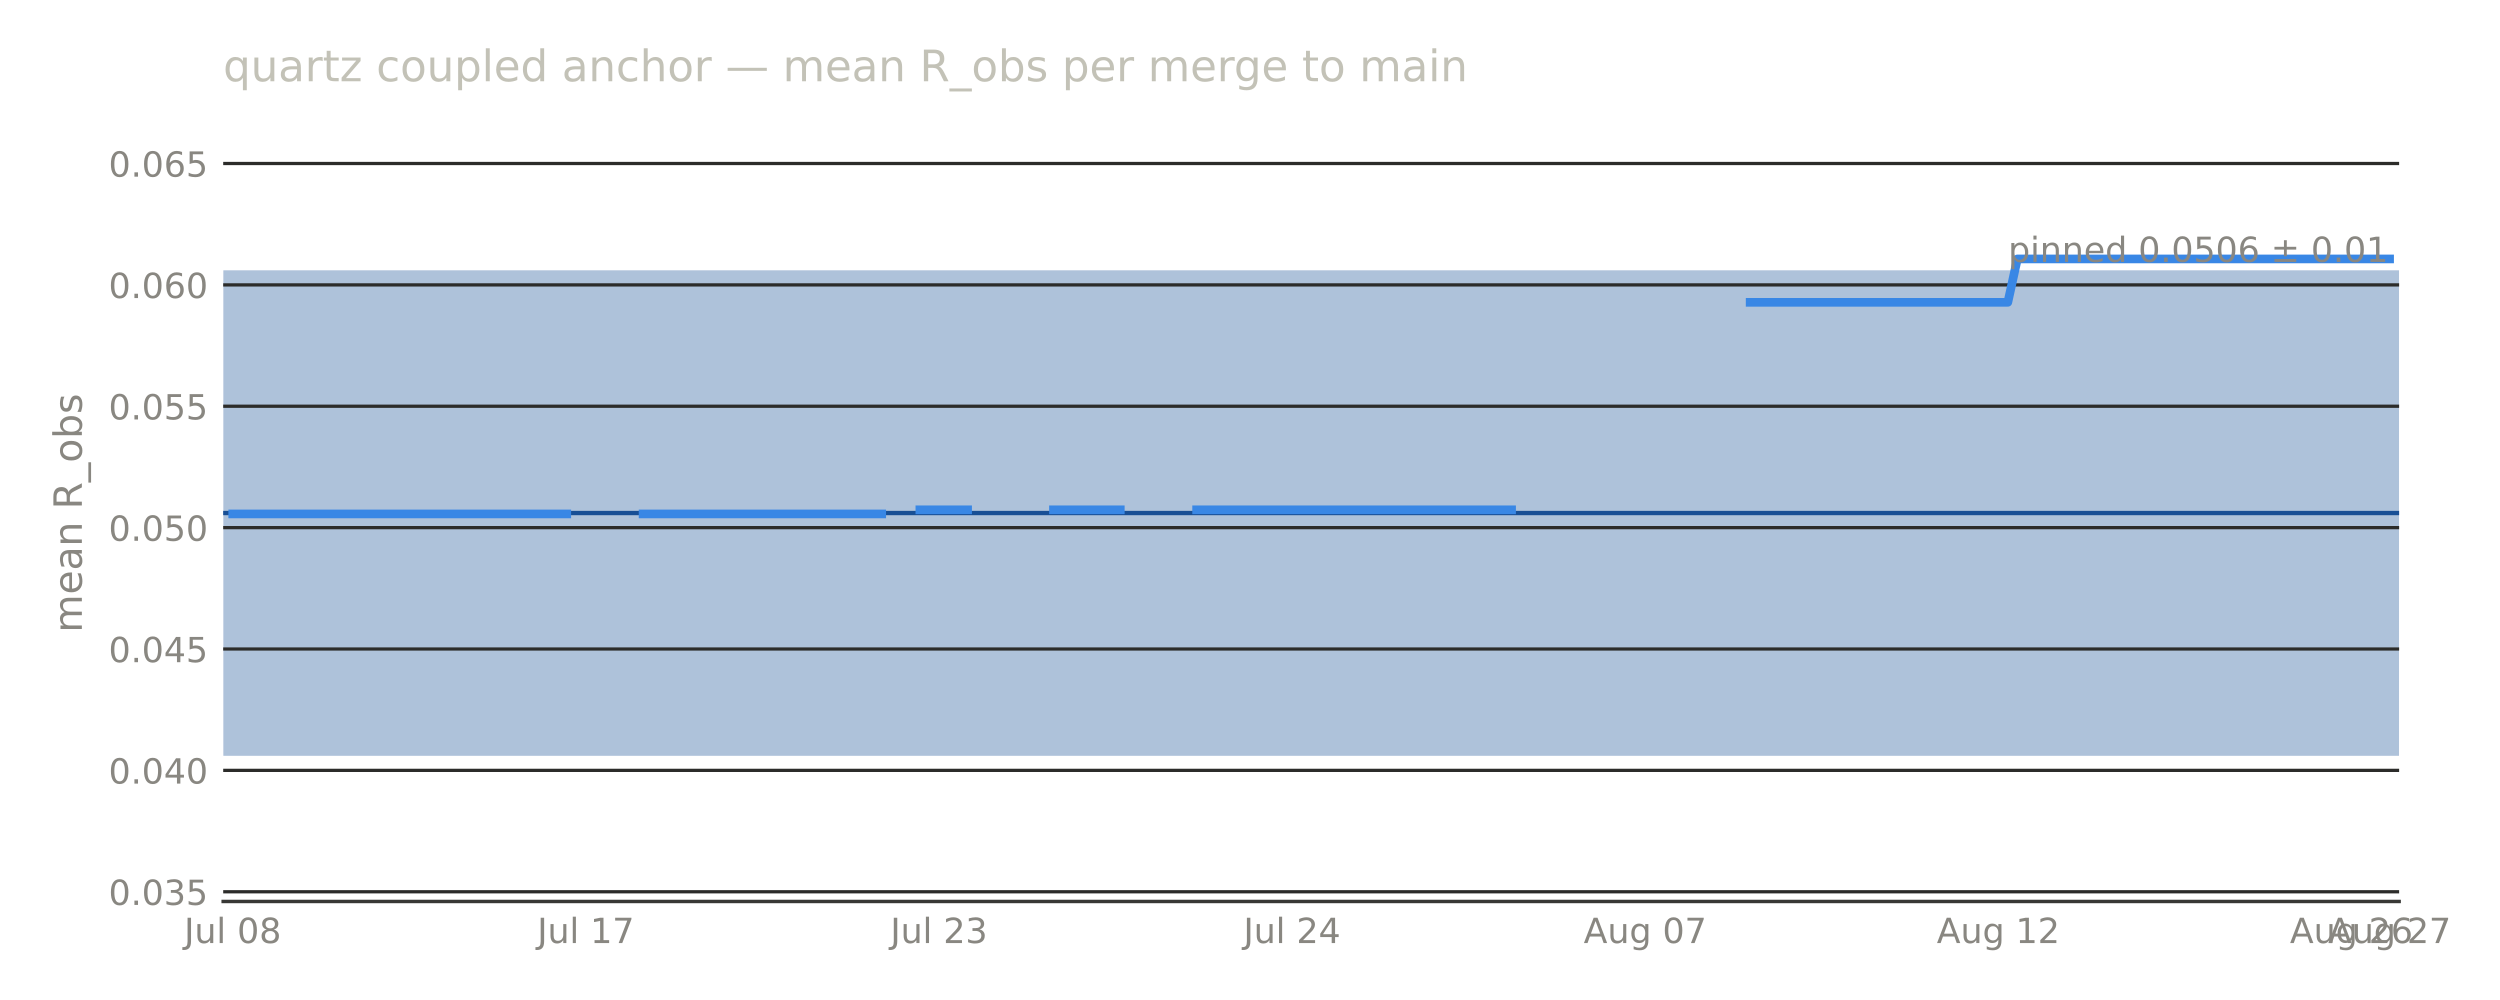
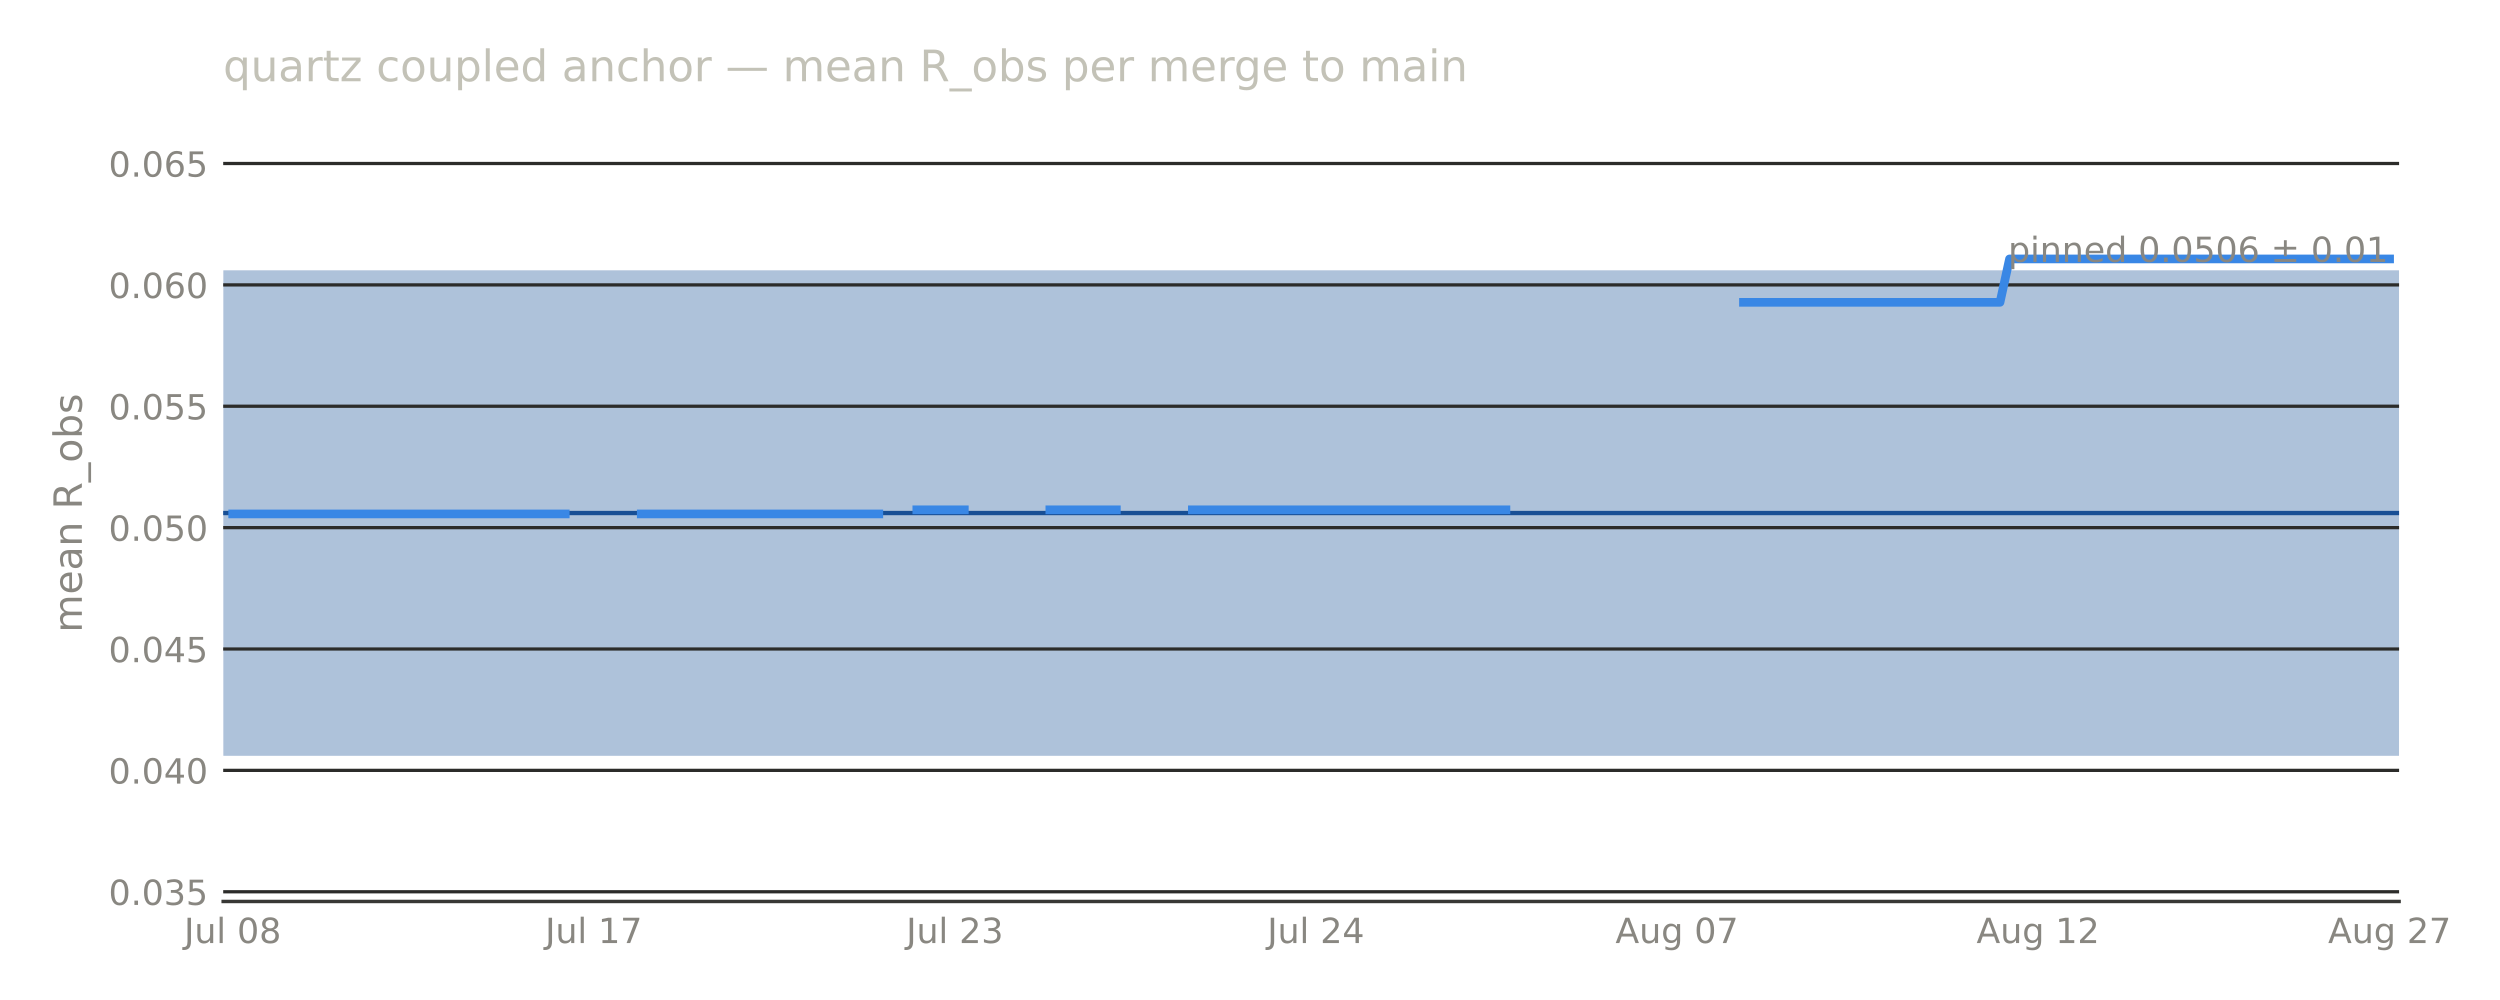
<svg xmlns="http://www.w3.org/2000/svg" width="576pt" height="230.4pt" viewBox="0 0 576 230.4" version="1.1">
  <defs>
    <style type="text/css">*{stroke-linejoin: round; stroke-linecap: butt}</style>
  </defs>
  <g id="figure_1">
    <g id="patch_1">
      <path d="M 0 230.4  L 576 230.4  L 576 0  L 0 0  L 0 230.4  z " style="fill: none; opacity: 0" />
    </g>
    <g id="axes_1">
      <g id="patch_2">
-         <path d="M 51.422 207.698  L 552.758 207.698  L 552.758 28.72  L 51.422 28.72  L 51.422 207.698  z " style="fill: none" />
+         <path d="M 51.422 207.698  L 552.749 207.698  L 552.749 28.72  L 51.422 28.72  L 51.422 207.698  z " style="fill: none" />
      </g>
      <g id="patch_3">
-         <path d="M 51.422 174.14  L 552.758 174.14  L 552.758 62.278  L 51.422 62.278  z " clip-path="url(#p0bbf21da88)" style="fill: #184f95; opacity: 0.35" />
+         <path d="M 51.422 174.14  L 552.749 174.14  L 552.749 62.278  L 51.422 62.278  z " clip-path="url(#p882b8bb916)" style="fill: #184f95; opacity: 0.35" />
      </g>
      <g id="matplotlib.axis_1">
        <g id="xtick_1">
          <g id="line2d_1" />
          <g id="text_1">
-             <text style="font-size: 8px; font-family: 'DejaVu Sans', 'Bitstream Vera Sans', 'Computer Modern Sans Serif', 'Lucida Grande', 'Verdana', 'Geneva', 'Lucid', 'Arial', 'Helvetica', 'Avant Garde', sans-serif; text-anchor: middle; fill: #898781" x="53.621" y="217.277" transform="rotate(-0 53.62095 217.2769)">Jul 08</text>
+             <text style="font-size: 8px; font-family: 'DejaVu Sans', 'Bitstream Vera Sans', 'Computer Modern Sans Serif', 'Lucida Grande', 'Verdana', 'Geneva', 'Lucid', 'Arial', 'Helvetica', 'Avant Garde', sans-serif; text-anchor: middle; fill: #898781" x="53.611" y="217.277" transform="rotate(-0 53.61131 217.2769)">Jul 08</text>
          </g>
        </g>
        <g id="xtick_2">
          <g id="line2d_2" />
          <g id="text_2">
-             <text style="font-size: 8px; font-family: 'DejaVu Sans', 'Bitstream Vera Sans', 'Computer Modern Sans Serif', 'Lucida Grande', 'Verdana', 'Geneva', 'Lucid', 'Arial', 'Helvetica', 'Avant Garde', sans-serif; text-anchor: middle; fill: #898781" x="134.978" y="217.277" transform="rotate(-0 134.9781 217.2769)">Jul 17</text>
+             <text style="font-size: 8px; font-family: 'DejaVu Sans', 'Bitstream Vera Sans', 'Computer Modern Sans Serif', 'Lucida Grande', 'Verdana', 'Geneva', 'Lucid', 'Arial', 'Helvetica', 'Avant Garde', sans-serif; text-anchor: middle; fill: #898781" x="136.801" y="217.277" transform="rotate(-0 136.801 217.2769)">Jul 17</text>
          </g>
        </g>
        <g id="xtick_3">
          <g id="line2d_3" />
          <g id="text_3">
-             <text style="font-size: 8px; font-family: 'DejaVu Sans', 'Bitstream Vera Sans', 'Computer Modern Sans Serif', 'Lucida Grande', 'Verdana', 'Geneva', 'Lucid', 'Arial', 'Helvetica', 'Avant Garde', sans-serif; text-anchor: middle; fill: #898781" x="216.335" y="217.277" transform="rotate(-0 216.3352 217.2769)">Jul 23</text>
+             <text style="font-size: 8px; font-family: 'DejaVu Sans', 'Bitstream Vera Sans', 'Computer Modern Sans Serif', 'Lucida Grande', 'Verdana', 'Geneva', 'Lucid', 'Arial', 'Helvetica', 'Avant Garde', sans-serif; text-anchor: middle; fill: #898781" x="219.991" y="217.277" transform="rotate(-0 219.9907 217.2769)">Jul 23</text>
          </g>
        </g>
        <g id="xtick_4">
          <g id="line2d_4" />
          <g id="text_4">
-             <text style="font-size: 8px; font-family: 'DejaVu Sans', 'Bitstream Vera Sans', 'Computer Modern Sans Serif', 'Lucida Grande', 'Verdana', 'Geneva', 'Lucid', 'Arial', 'Helvetica', 'Avant Garde', sans-serif; text-anchor: middle; fill: #898781" x="297.692" y="217.277" transform="rotate(-0 297.6923 217.2769)">Jul 24</text>
+             <text style="font-size: 8px; font-family: 'DejaVu Sans', 'Bitstream Vera Sans', 'Computer Modern Sans Serif', 'Lucida Grande', 'Verdana', 'Geneva', 'Lucid', 'Arial', 'Helvetica', 'Avant Garde', sans-serif; text-anchor: middle; fill: #898781" x="303.18" y="217.277" transform="rotate(-0 303.1803 217.2769)">Jul 24</text>
          </g>
        </g>
        <g id="xtick_5">
          <g id="line2d_5" />
          <g id="text_5">
-             <text style="font-size: 8px; font-family: 'DejaVu Sans', 'Bitstream Vera Sans', 'Computer Modern Sans Serif', 'Lucida Grande', 'Verdana', 'Geneva', 'Lucid', 'Arial', 'Helvetica', 'Avant Garde', sans-serif; text-anchor: middle; fill: #898781" x="379.049" y="217.276" transform="rotate(-0 379.0494 217.2763)">Aug 07</text>
+             <text style="font-size: 8px; font-family: 'DejaVu Sans', 'Bitstream Vera Sans', 'Computer Modern Sans Serif', 'Lucida Grande', 'Verdana', 'Geneva', 'Lucid', 'Arial', 'Helvetica', 'Avant Garde', sans-serif; text-anchor: middle; fill: #898781" x="386.37" y="217.276" transform="rotate(-0 386.37 217.2763)">Aug 07</text>
          </g>
        </g>
        <g id="xtick_6">
          <g id="line2d_6" />
          <g id="text_6">
-             <text style="font-size: 8px; font-family: 'DejaVu Sans', 'Bitstream Vera Sans', 'Computer Modern Sans Serif', 'Lucida Grande', 'Verdana', 'Geneva', 'Lucid', 'Arial', 'Helvetica', 'Avant Garde', sans-serif; text-anchor: middle; fill: #898781" x="460.407" y="217.276" transform="rotate(-0 460.4066 217.2763)">Aug 12</text>
+             <text style="font-size: 8px; font-family: 'DejaVu Sans', 'Bitstream Vera Sans', 'Computer Modern Sans Serif', 'Lucida Grande', 'Verdana', 'Geneva', 'Lucid', 'Arial', 'Helvetica', 'Avant Garde', sans-serif; text-anchor: middle; fill: #898781" x="469.56" y="217.276" transform="rotate(-0 469.5597 217.2763)">Aug 12</text>
          </g>
        </g>
        <g id="xtick_7">
          <g id="line2d_7" />
          <g id="text_7">
-             <text style="font-size: 8px; font-family: 'DejaVu Sans', 'Bitstream Vera Sans', 'Computer Modern Sans Serif', 'Lucida Grande', 'Verdana', 'Geneva', 'Lucid', 'Arial', 'Helvetica', 'Avant Garde', sans-serif; text-anchor: middle; fill: #898781" x="541.764" y="217.276" transform="rotate(-0 541.7637 217.2763)">Aug 26</text>
-           </g>
-         </g>
-         <g id="xtick_8">
-           <g id="line2d_8" />
-           <g id="text_8">
-             <text style="font-size: 8px; font-family: 'DejaVu Sans', 'Bitstream Vera Sans', 'Computer Modern Sans Serif', 'Lucida Grande', 'Verdana', 'Geneva', 'Lucid', 'Arial', 'Helvetica', 'Avant Garde', sans-serif; text-anchor: middle; fill: #898781" x="550.559" y="217.276" transform="rotate(-0 550.5591 217.2763)">Aug 27</text>
+             <text style="font-size: 8px; font-family: 'DejaVu Sans', 'Bitstream Vera Sans', 'Computer Modern Sans Serif', 'Lucida Grande', 'Verdana', 'Geneva', 'Lucid', 'Arial', 'Helvetica', 'Avant Garde', sans-serif; text-anchor: middle; fill: #898781" x="550.56" y="217.276" transform="rotate(-0 550.5601 217.2763)">Aug 27</text>
          </g>
        </g>
      </g>
      <g id="matplotlib.axis_2">
        <g id="ytick_1">
-           <g id="line2d_9">
-             <path d="M 51.422 205.461  L 552.758 205.461  " clip-path="url(#p0bbf21da88)" style="fill: none; stroke: #2c2c2a; stroke-width: 0.75; stroke-linecap: square" />
+           <g id="line2d_8">
+             <path d="M 51.422 205.461  L 552.749 205.461  " clip-path="url(#p882b8bb916)" style="fill: none; stroke: #2c2c2a; stroke-width: 0.75; stroke-linecap: square" />
          </g>
-           <g id="line2d_10" />
-           <g id="text_9">
+           <g id="line2d_9" />
+           <g id="text_8">
            <text style="font-size: 8px; font-family: 'DejaVu Sans', 'Bitstream Vera Sans', 'Computer Modern Sans Serif', 'Lucida Grande', 'Verdana', 'Geneva', 'Lucid', 'Arial', 'Helvetica', 'Avant Garde', sans-serif; text-anchor: end; fill: #898781" x="47.922" y="208.5" transform="rotate(-0 47.92211 208.5)">0.035</text>
          </g>
        </g>
        <g id="ytick_2">
-           <g id="line2d_11">
-             <path d="M 51.422 177.496  L 552.758 177.496  " clip-path="url(#p0bbf21da88)" style="fill: none; stroke: #2c2c2a; stroke-width: 0.75; stroke-linecap: square" />
+           <g id="line2d_10">
+             <path d="M 51.422 177.496  L 552.749 177.496  " clip-path="url(#p882b8bb916)" style="fill: none; stroke: #2c2c2a; stroke-width: 0.75; stroke-linecap: square" />
          </g>
-           <g id="line2d_12" />
-           <g id="text_10">
+           <g id="line2d_11" />
+           <g id="text_9">
            <text style="font-size: 8px; font-family: 'DejaVu Sans', 'Bitstream Vera Sans', 'Computer Modern Sans Serif', 'Lucida Grande', 'Verdana', 'Geneva', 'Lucid', 'Arial', 'Helvetica', 'Avant Garde', sans-serif; text-anchor: end; fill: #898781" x="47.922" y="180.535" transform="rotate(-0 47.92211 180.5346)">0.040</text>
          </g>
        </g>
        <g id="ytick_3">
-           <g id="line2d_13">
-             <path d="M 51.422 149.53  L 552.758 149.53  " clip-path="url(#p0bbf21da88)" style="fill: none; stroke: #2c2c2a; stroke-width: 0.75; stroke-linecap: square" />
+           <g id="line2d_12">
+             <path d="M 51.422 149.53  L 552.749 149.53  " clip-path="url(#p882b8bb916)" style="fill: none; stroke: #2c2c2a; stroke-width: 0.75; stroke-linecap: square" />
          </g>
-           <g id="line2d_14" />
-           <g id="text_11">
+           <g id="line2d_13" />
+           <g id="text_10">
            <text style="font-size: 8px; font-family: 'DejaVu Sans', 'Bitstream Vera Sans', 'Computer Modern Sans Serif', 'Lucida Grande', 'Verdana', 'Geneva', 'Lucid', 'Arial', 'Helvetica', 'Avant Garde', sans-serif; text-anchor: end; fill: #898781" x="47.922" y="152.569" transform="rotate(-0 47.92211 152.5693)">0.045</text>
          </g>
        </g>
        <g id="ytick_4">
-           <g id="line2d_15">
-             <path d="M 51.422 121.565  L 552.758 121.565  " clip-path="url(#p0bbf21da88)" style="fill: none; stroke: #2c2c2a; stroke-width: 0.75; stroke-linecap: square" />
+           <g id="line2d_14">
+             <path d="M 51.422 121.565  L 552.749 121.565  " clip-path="url(#p882b8bb916)" style="fill: none; stroke: #2c2c2a; stroke-width: 0.75; stroke-linecap: square" />
          </g>
-           <g id="line2d_16" />
-           <g id="text_12">
+           <g id="line2d_15" />
+           <g id="text_11">
            <text style="font-size: 8px; font-family: 'DejaVu Sans', 'Bitstream Vera Sans', 'Computer Modern Sans Serif', 'Lucida Grande', 'Verdana', 'Geneva', 'Lucid', 'Arial', 'Helvetica', 'Avant Garde', sans-serif; text-anchor: end; fill: #898781" x="47.922" y="124.604" transform="rotate(-0 47.92211 124.604)">0.050</text>
          </g>
        </g>
        <g id="ytick_5">
-           <g id="line2d_17">
-             <path d="M 51.422 93.6  L 552.758 93.6  " clip-path="url(#p0bbf21da88)" style="fill: none; stroke: #2c2c2a; stroke-width: 0.75; stroke-linecap: square" />
+           <g id="line2d_16">
+             <path d="M 51.422 93.6  L 552.749 93.6  " clip-path="url(#p882b8bb916)" style="fill: none; stroke: #2c2c2a; stroke-width: 0.75; stroke-linecap: square" />
          </g>
-           <g id="line2d_18" />
-           <g id="text_13">
+           <g id="line2d_17" />
+           <g id="text_12">
            <text style="font-size: 8px; font-family: 'DejaVu Sans', 'Bitstream Vera Sans', 'Computer Modern Sans Serif', 'Lucida Grande', 'Verdana', 'Geneva', 'Lucid', 'Arial', 'Helvetica', 'Avant Garde', sans-serif; text-anchor: end; fill: #898781" x="47.922" y="96.639" transform="rotate(-0 47.92211 96.63863)">0.055</text>
          </g>
        </g>
        <g id="ytick_6">
-           <g id="line2d_19">
-             <path d="M 51.422 65.634  L 552.758 65.634  " clip-path="url(#p0bbf21da88)" style="fill: none; stroke: #2c2c2a; stroke-width: 0.75; stroke-linecap: square" />
+           <g id="line2d_18">
+             <path d="M 51.422 65.634  L 552.749 65.634  " clip-path="url(#p882b8bb916)" style="fill: none; stroke: #2c2c2a; stroke-width: 0.75; stroke-linecap: square" />
          </g>
-           <g id="line2d_20" />
-           <g id="text_14">
+           <g id="line2d_19" />
+           <g id="text_13">
            <text style="font-size: 8px; font-family: 'DejaVu Sans', 'Bitstream Vera Sans', 'Computer Modern Sans Serif', 'Lucida Grande', 'Verdana', 'Geneva', 'Lucid', 'Arial', 'Helvetica', 'Avant Garde', sans-serif; text-anchor: end; fill: #898781" x="47.922" y="68.673" transform="rotate(-0 47.92211 68.6733)">0.060</text>
          </g>
        </g>
        <g id="ytick_7">
-           <g id="line2d_21">
-             <path d="M 51.422 37.669  L 552.758 37.669  " clip-path="url(#p0bbf21da88)" style="fill: none; stroke: #2c2c2a; stroke-width: 0.75; stroke-linecap: square" />
+           <g id="line2d_20">
+             <path d="M 51.422 37.669  L 552.749 37.669  " clip-path="url(#p882b8bb916)" style="fill: none; stroke: #2c2c2a; stroke-width: 0.75; stroke-linecap: square" />
          </g>
-           <g id="line2d_22" />
-           <g id="text_15">
+           <g id="line2d_21" />
+           <g id="text_14">
            <text style="font-size: 8px; font-family: 'DejaVu Sans', 'Bitstream Vera Sans', 'Computer Modern Sans Serif', 'Lucida Grande', 'Verdana', 'Geneva', 'Lucid', 'Arial', 'Helvetica', 'Avant Garde', sans-serif; text-anchor: end; fill: #898781" x="47.922" y="40.708" transform="rotate(-0 47.92211 40.70797)">0.065</text>
          </g>
        </g>
-         <g id="text_16">
+         <g id="text_15">
          <text style="font-size: 9px; font-family: 'DejaVu Sans', 'Bitstream Vera Sans', 'Computer Modern Sans Serif', 'Lucida Grande', 'Verdana', 'Geneva', 'Lucid', 'Arial', 'Helvetica', 'Avant Garde', sans-serif; text-anchor: middle; fill: #898781" x="18.858" y="118.209" transform="rotate(-90 18.8575 118.2091)">mean R_obs</text>
        </g>
      </g>
-       <g id="line2d_23">
-         <path d="M 51.422 118.209  L 552.758 118.209  " clip-path="url(#p0bbf21da88)" style="fill: none; stroke: #184f95; stroke-linecap: square" />
+       <g id="line2d_22">
+         <path d="M 51.422 118.209  L 552.749 118.209  " clip-path="url(#p882b8bb916)" style="fill: none; stroke: #184f95; stroke-linecap: square" />
      </g>
      <g id="patch_4">
-         <path d="M 51.422 207.698  L 552.758 207.698  " style="fill: none; stroke: #383835; stroke-width: 0.8; stroke-linejoin: miter; stroke-linecap: square" />
+         <path d="M 51.422 207.698  L 552.749 207.698  " style="fill: none; stroke: #383835; stroke-width: 0.8; stroke-linejoin: miter; stroke-linecap: square" />
      </g>
-       <g id="line2d_24">
-         <path d="M 53.621 118.409  L 130.58 118.409  M 148.171 118.409  L 203.142 118.409  M 211.938 117.455  L 222.932 117.455  M 242.721 117.455  L 258.113 117.455  M 275.704 117.455  L 348.266 117.455  M 403.237 69.652  L 462.605 69.652  L 464.804 59.661  L 550.559 59.661  L 550.559 59.661  " clip-path="url(#p0bbf21da88)" style="fill: none; stroke: #3987e5; stroke-width: 2; stroke-linecap: square" />
+       <g id="line2d_23">
+         <path d="M 53.611 118.409  L 130.233 118.409  M 147.747 118.409  L 202.477 118.409  M 211.234 117.455  L 222.18 117.455  M 241.883 117.455  L 257.207 117.455  M 274.721 117.455  L 346.964 117.455  M 401.694 69.652  L 460.803 69.652  L 462.992 59.661  L 550.56 59.661  L 550.56 59.661  " clip-path="url(#p882b8bb916)" style="fill: none; stroke: #3987e5; stroke-width: 2; stroke-linecap: square" />
+       </g>
+       <g id="text_16">
+         <text style="font-size: 8px; font-family: 'DejaVu Sans', 'Bitstream Vera Sans', 'Computer Modern Sans Serif', 'Lucida Grande', 'Verdana', 'Geneva', 'Lucid', 'Arial', 'Helvetica', 'Avant Garde', sans-serif; text-anchor: end; fill: #898781" x="550.243" y="60.357" transform="rotate(-0 550.2427 60.35652)">pinned 0.0506 ± 0.01</text>
      </g>
      <g id="text_17">
-         <text style="font-size: 8px; font-family: 'DejaVu Sans', 'Bitstream Vera Sans', 'Computer Modern Sans Serif', 'Lucida Grande', 'Verdana', 'Geneva', 'Lucid', 'Arial', 'Helvetica', 'Avant Garde', sans-serif; text-anchor: end; fill: #898781" x="550.251" y="60.357" transform="rotate(-0 550.2512 60.35652)">pinned 0.0506 ± 0.01</text>
-       </g>
-       <g id="text_18">
        <text style="font-size: 10px; font-family: 'DejaVu Sans', 'Bitstream Vera Sans', 'Computer Modern Sans Serif', 'Lucida Grande', 'Verdana', 'Geneva', 'Lucid', 'Arial', 'Helvetica', 'Avant Garde', sans-serif; text-anchor: start; fill: #c3c2b7" x="51.422" y="18.72" transform="rotate(-0 51.42211 18.72)">quartz coupled anchor — mean R_obs per merge to main</text>
      </g>
    </g>
  </g>
  <defs>
-     <clipPath id="p0bbf21da88">
-       <rect x="51.422" y="28.72" width="501.336" height="178.978" />
+     <clipPath id="p882b8bb916">
+       <rect x="51.422" y="28.72" width="501.327" height="178.978" />
    </clipPath>
  </defs>
</svg>
